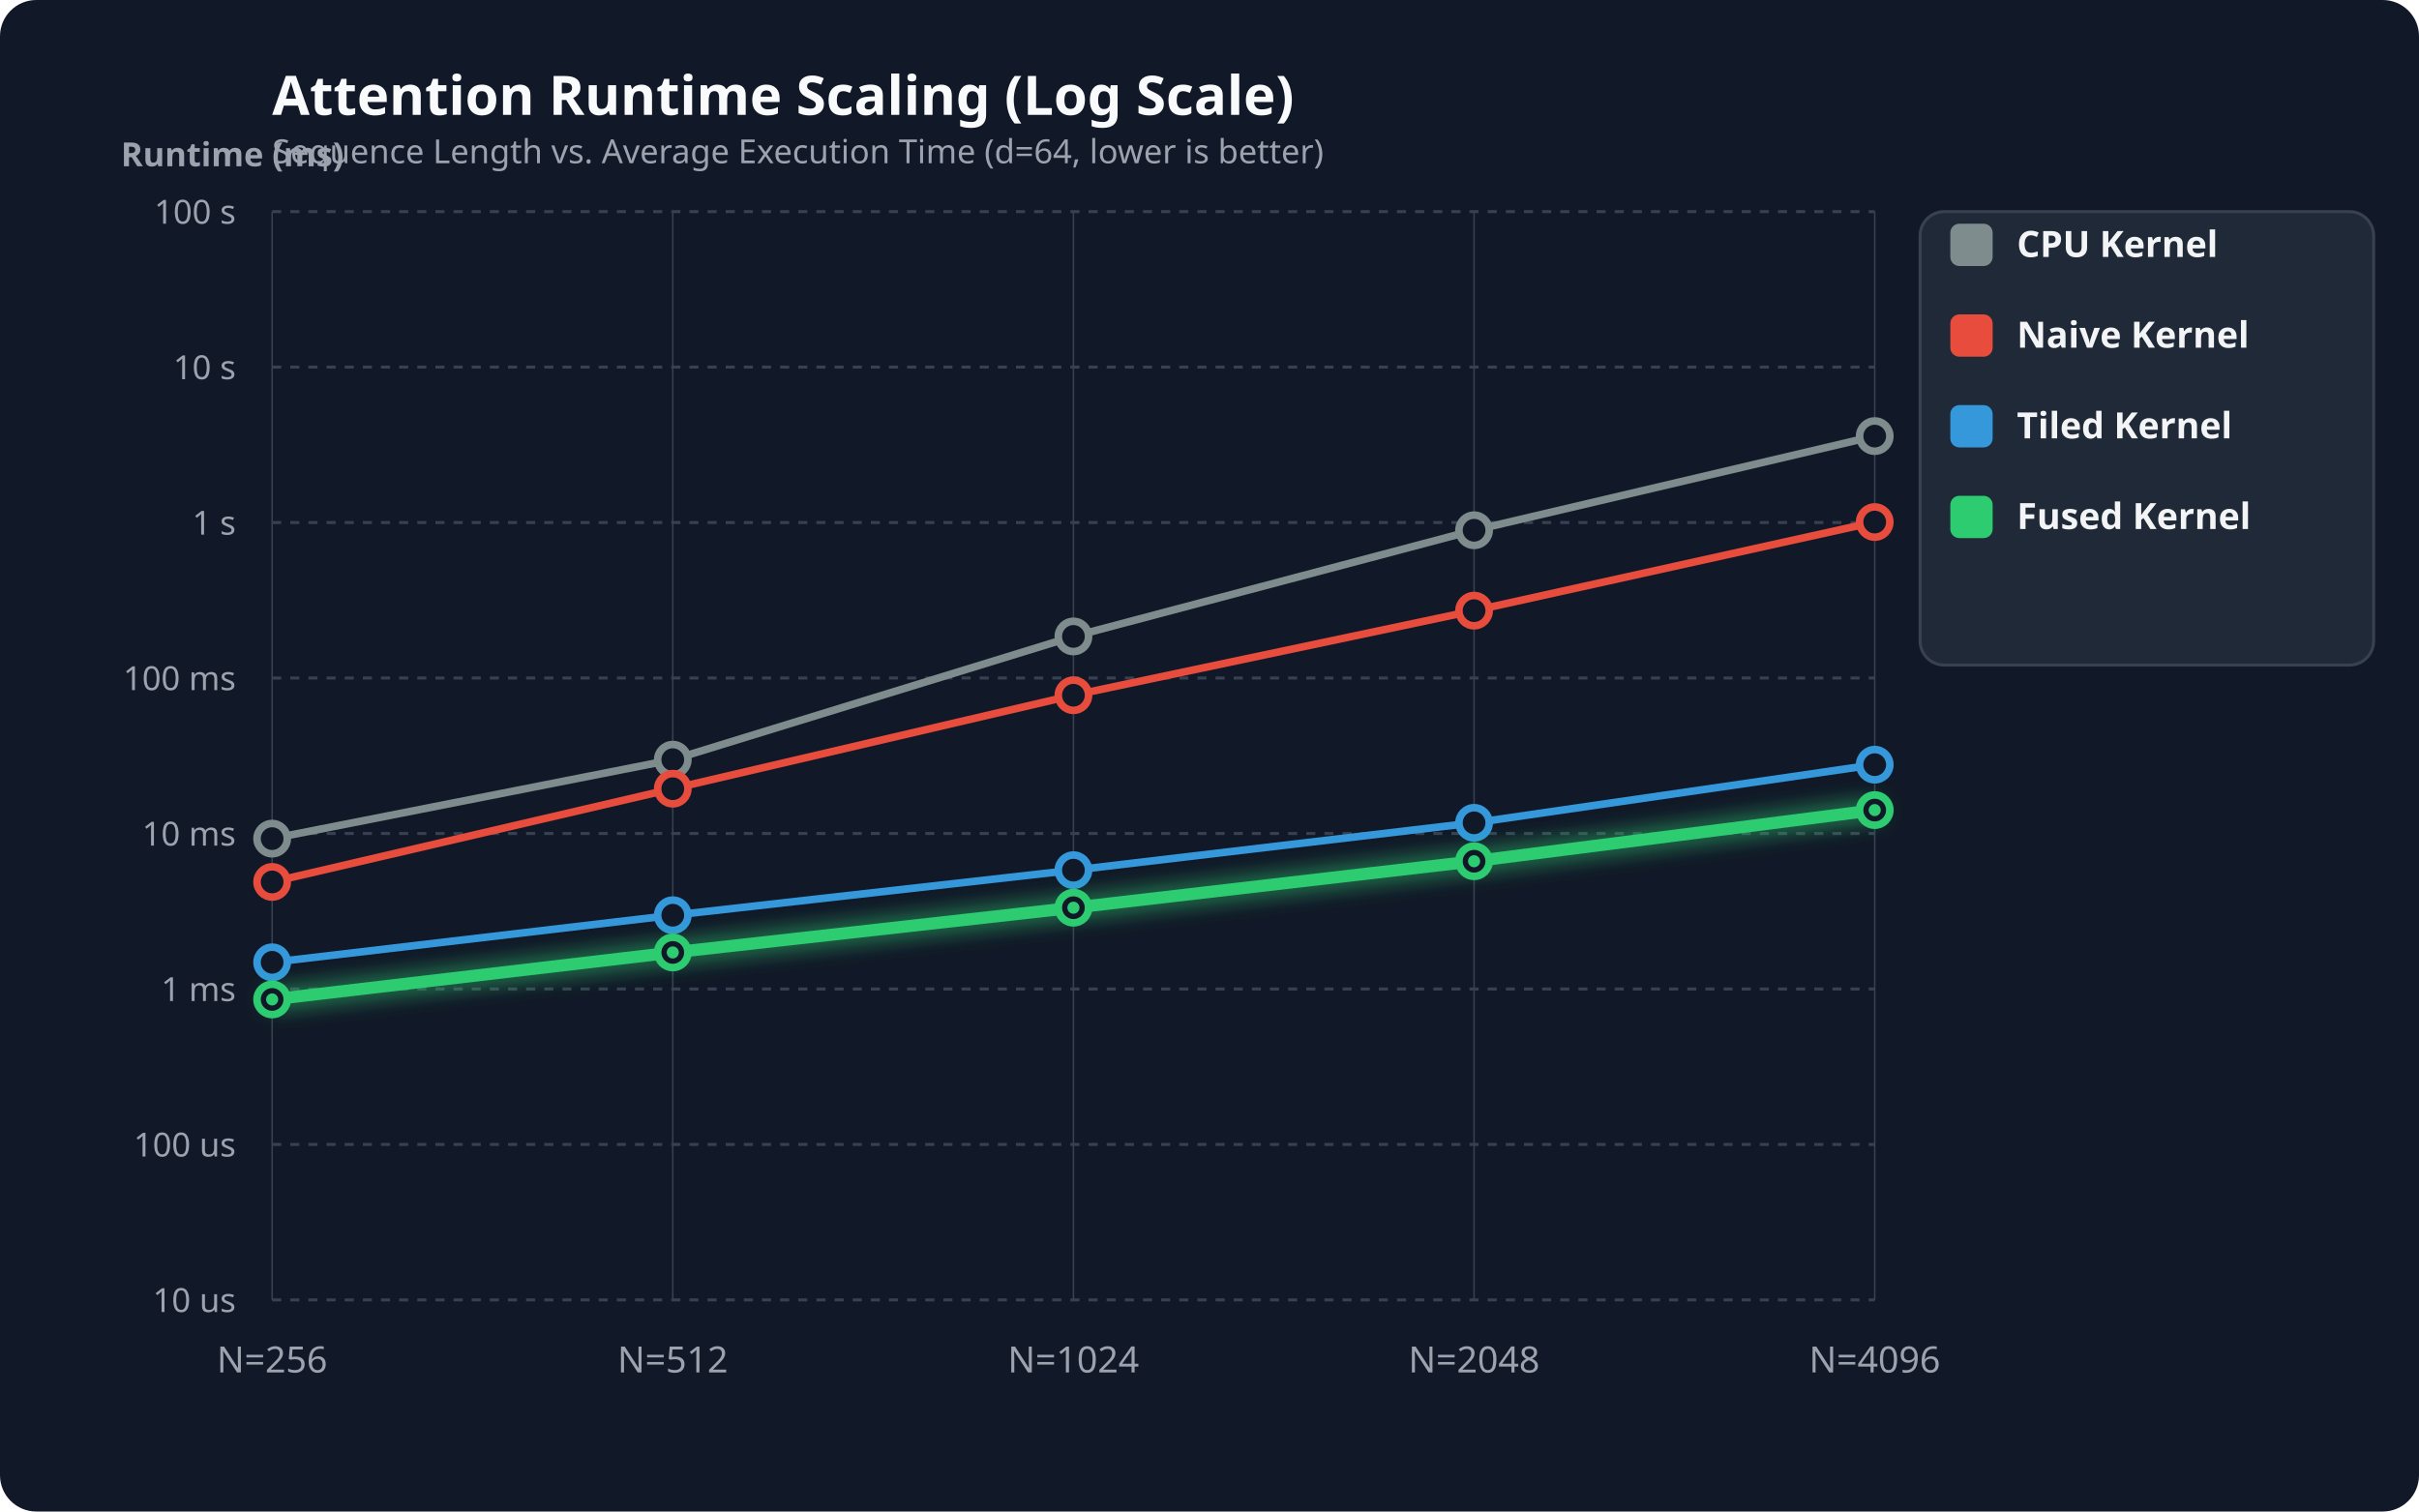
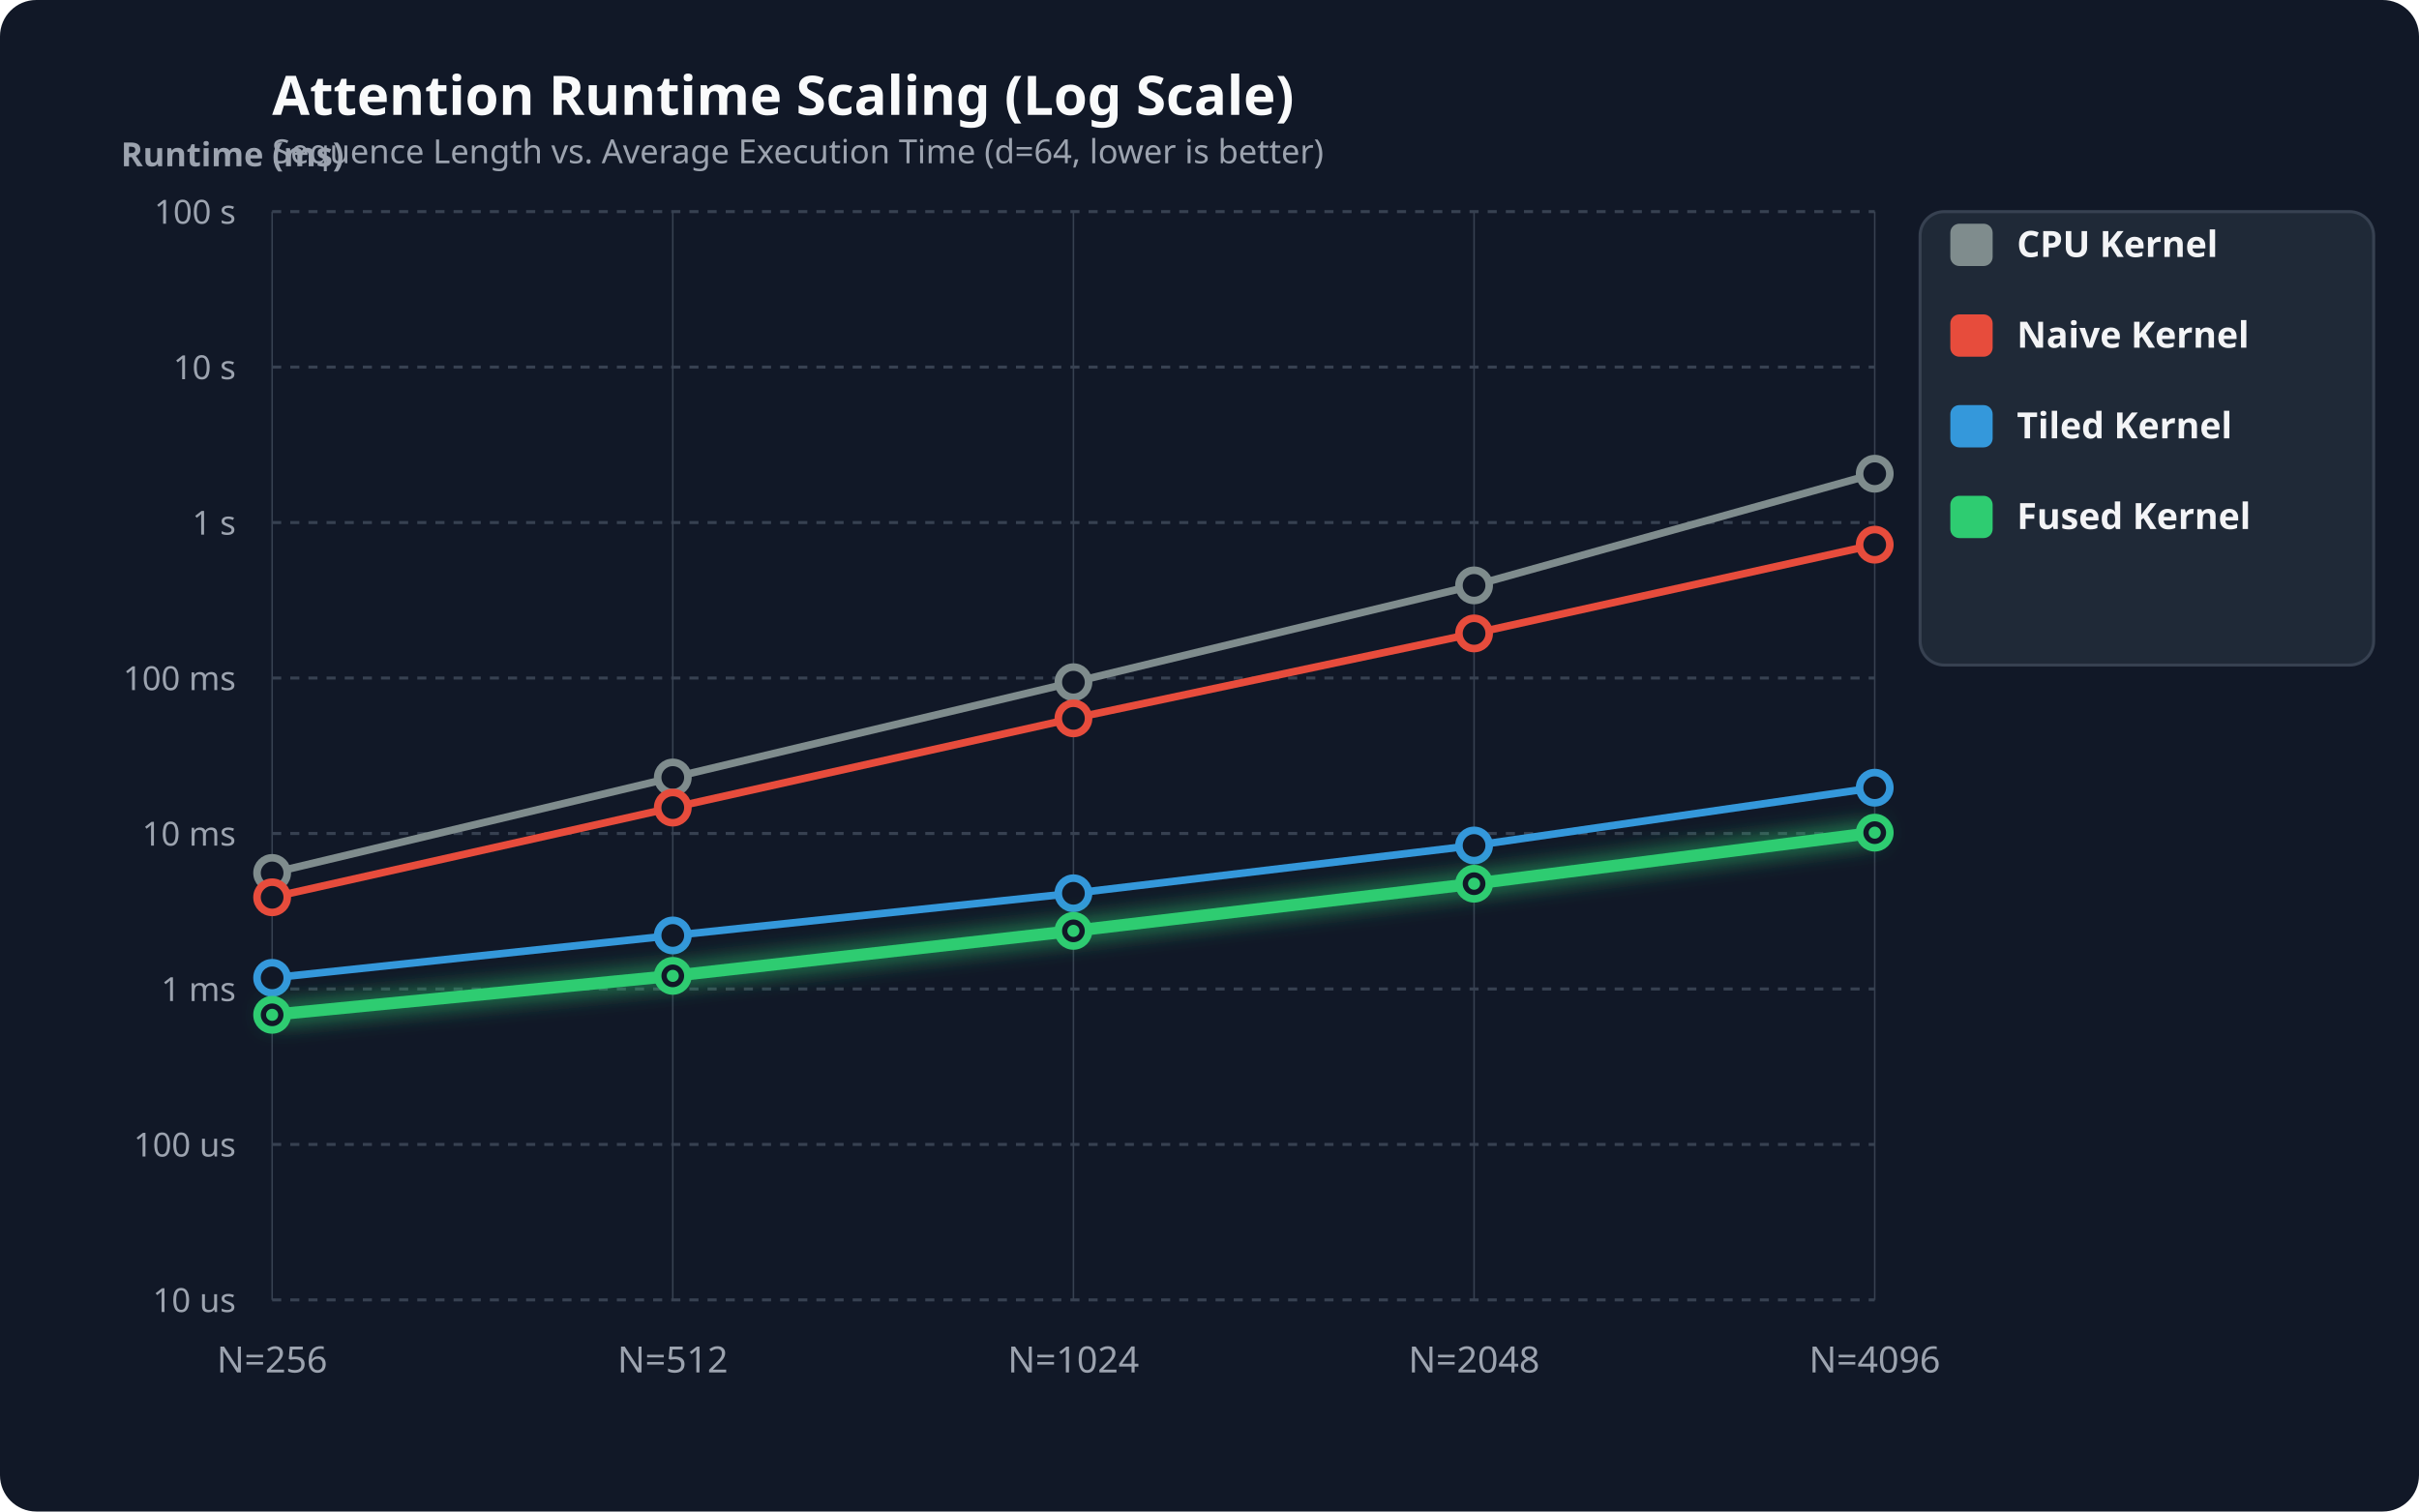
<svg xmlns="http://www.w3.org/2000/svg" viewBox="0 0 800 500" width="100%" height="100%">
  <defs>
    <filter id="fused-glow" x="-20%" y="-20%" width="140%" height="140%">
      <feGaussianBlur stdDeviation="4" result="blur" />
      <feComposite in="SourceGraphic" in2="blur" operator="over" />
    </filter>
  </defs>
  <rect width="800" height="500" fill="#111827" rx="12" />
  <line x1="90" y1="430.0" x2="620" y2="430.0" stroke="#374151" stroke-dasharray="3,3" stroke-width="1" />
  <text x="78" y="434.0" fill="#9CA3AF" font-family="system-ui, sans-serif" font-size="11" text-anchor="end">10 us</text>
  <line x1="90" y1="378.571" x2="620" y2="378.571" stroke="#374151" stroke-dasharray="3,3" stroke-width="1" />
  <text x="78" y="382.571" fill="#9CA3AF" font-family="system-ui, sans-serif" font-size="11" text-anchor="end">100 us</text>
  <line x1="90" y1="327.143" x2="620" y2="327.143" stroke="#374151" stroke-dasharray="3,3" stroke-width="1" />
  <text x="78" y="331.143" fill="#9CA3AF" font-family="system-ui, sans-serif" font-size="11" text-anchor="end">1 ms</text>
  <line x1="90" y1="275.714" x2="620" y2="275.714" stroke="#374151" stroke-dasharray="3,3" stroke-width="1" />
  <text x="78" y="279.714" fill="#9CA3AF" font-family="system-ui, sans-serif" font-size="11" text-anchor="end">10 ms</text>
  <line x1="90" y1="224.286" x2="620" y2="224.286" stroke="#374151" stroke-dasharray="3,3" stroke-width="1" />
  <text x="78" y="228.286" fill="#9CA3AF" font-family="system-ui, sans-serif" font-size="11" text-anchor="end">100 ms</text>
  <line x1="90" y1="172.857" x2="620" y2="172.857" stroke="#374151" stroke-dasharray="3,3" stroke-width="1" />
  <text x="78" y="176.857" fill="#9CA3AF" font-family="system-ui, sans-serif" font-size="11" text-anchor="end">1 s</text>
  <line x1="90" y1="121.429" x2="620" y2="121.429" stroke="#374151" stroke-dasharray="3,3" stroke-width="1" />
  <text x="78" y="125.429" fill="#9CA3AF" font-family="system-ui, sans-serif" font-size="11" text-anchor="end">10 s</text>
  <line x1="90" y1="70.0" x2="620" y2="70.0" stroke="#374151" stroke-dasharray="3,3" stroke-width="1" />
  <text x="78" y="74.0" fill="#9CA3AF" font-family="system-ui, sans-serif" font-size="11" text-anchor="end">100 s</text>
  <line x1="90.0" y1="70" x2="90.0" y2="430" stroke="#374151" stroke-width="0.5" />
  <text x="90.0" y="454" fill="#9CA3AF" font-family="system-ui, sans-serif" font-size="12" text-anchor="middle" font-weight="500">N=256</text>
  <line x1="222.5" y1="70" x2="222.5" y2="430" stroke="#374151" stroke-width="0.5" />
  <text x="222.5" y="454" fill="#9CA3AF" font-family="system-ui, sans-serif" font-size="12" text-anchor="middle" font-weight="500">N=512</text>
  <line x1="355.0" y1="70" x2="355.0" y2="430" stroke="#374151" stroke-width="0.5" />
  <text x="355.0" y="454" fill="#9CA3AF" font-family="system-ui, sans-serif" font-size="12" text-anchor="middle" font-weight="500">N=1024</text>
  <line x1="487.5" y1="70" x2="487.5" y2="430" stroke="#374151" stroke-width="0.5" />
  <text x="487.5" y="454" fill="#9CA3AF" font-family="system-ui, sans-serif" font-size="12" text-anchor="middle" font-weight="500">N=2048</text>
  <line x1="620.0" y1="70" x2="620.0" y2="430" stroke="#374151" stroke-width="0.5" />
  <text x="620.0" y="454" fill="#9CA3AF" font-family="system-ui, sans-serif" font-size="12" text-anchor="middle" font-weight="500">N=4096</text>
  <text x="90" y="38" fill="#F9FAFB" font-family="system-ui, sans-serif" font-size="18" font-weight="700">Attention Runtime Scaling (Log Scale)</text>
  <text x="90" y="54" fill="#9CA3AF" font-family="system-ui, sans-serif" font-size="11">Sequence Length vs. Average Execution Time (d=64, lower is better)</text>
-   <path d="M 90.0,277.412 L 222.5,251.294 L 355.0,210.528 L 487.5,175.405 L 620.0,144.255" fill="none" stroke="#7F8C8D" stroke-width="2.5" stroke-linecap="round" stroke-linejoin="round" />
-   <circle cx="90.0" cy="277.412" r="5" fill="#111827" stroke="#7F8C8D" stroke-width="2.5" />
-   <circle cx="222.5" cy="251.294" r="5" fill="#111827" stroke="#7F8C8D" stroke-width="2.5" />
-   <circle cx="355.0" cy="210.528" r="5" fill="#111827" stroke="#7F8C8D" stroke-width="2.5" />
-   <circle cx="487.5" cy="175.405" r="5" fill="#111827" stroke="#7F8C8D" stroke-width="2.5" />
-   <circle cx="620.0" cy="144.255" r="5" fill="#111827" stroke="#7F8C8D" stroke-width="2.5" />
-   <path d="M 90.0,291.743 L 222.5,260.901 L 355.0,229.978 L 487.5,201.999 L 620.0,172.694" fill="none" stroke="#E74C3C" stroke-width="2.5" stroke-linecap="round" stroke-linejoin="round" />
-   <circle cx="90.0" cy="291.743" r="5" fill="#111827" stroke="#E74C3C" stroke-width="2.5" />
-   <circle cx="222.5" cy="260.901" r="5" fill="#111827" stroke="#E74C3C" stroke-width="2.5" />
-   <circle cx="355.0" cy="229.978" r="5" fill="#111827" stroke="#E74C3C" stroke-width="2.5" />
-   <circle cx="487.5" cy="201.999" r="5" fill="#111827" stroke="#E74C3C" stroke-width="2.5" />
-   <circle cx="620.0" cy="172.694" r="5" fill="#111827" stroke="#E74C3C" stroke-width="2.5" />
-   <path d="M 90.0,318.326 L 222.5,302.752 L 355.0,287.844 L 487.5,272.186 L 620.0,252.95" fill="none" stroke="#3498DB" stroke-width="2.5" stroke-linecap="round" stroke-linejoin="round" />
-   <circle cx="90.0" cy="318.326" r="5" fill="#111827" stroke="#3498DB" stroke-width="2.5" />
-   <circle cx="222.5" cy="302.752" r="5" fill="#111827" stroke="#3498DB" stroke-width="2.5" />
-   <circle cx="355.0" cy="287.844" r="5" fill="#111827" stroke="#3498DB" stroke-width="2.5" />
-   <circle cx="487.5" cy="272.186" r="5" fill="#111827" stroke="#3498DB" stroke-width="2.5" />
-   <circle cx="620.0" cy="252.95" r="5" fill="#111827" stroke="#3498DB" stroke-width="2.5" />
-   <path d="M 90.0,330.607 L 222.5,315.062 L 355.0,300.262 L 487.5,284.887 L 620.0,267.974" fill="none" stroke="#2ECC71" stroke-width="4" stroke-linecap="round" stroke-linejoin="round" filter="url(#fused-glow)" />
-   <circle cx="90.0" cy="330.607" r="5" fill="#111827" stroke="#2ECC71" stroke-width="2.5" />
-   <circle cx="90.0" cy="330.607" r="2" fill="#2ECC71" />
-   <circle cx="222.5" cy="315.062" r="5" fill="#111827" stroke="#2ECC71" stroke-width="2.5" />
-   <circle cx="222.5" cy="315.062" r="2" fill="#2ECC71" />
-   <circle cx="355.0" cy="300.262" r="5" fill="#111827" stroke="#2ECC71" stroke-width="2.5" />
-   <circle cx="355.0" cy="300.262" r="2" fill="#2ECC71" />
-   <circle cx="487.5" cy="284.887" r="5" fill="#111827" stroke="#2ECC71" stroke-width="2.5" />
-   <circle cx="487.5" cy="284.887" r="2" fill="#2ECC71" />
-   <circle cx="620.0" cy="267.974" r="5" fill="#111827" stroke="#2ECC71" stroke-width="2.5" />
-   <circle cx="620.0" cy="267.974" r="2" fill="#2ECC71" />
+   <path d="M 90.0,288.761 L 222.5,257.186 L 355.0,225.667 L 487.5,193.644 L 620.0,156.701" fill="none" stroke="#7F8C8D" stroke-width="2.5" stroke-linecap="round" stroke-linejoin="round" />
+   <circle cx="90.0" cy="288.761" r="5" fill="#111827" stroke="#7F8C8D" stroke-width="2.5" />
+   <circle cx="222.5" cy="257.186" r="5" fill="#111827" stroke="#7F8C8D" stroke-width="2.5" />
+   <circle cx="355.0" cy="225.667" r="5" fill="#111827" stroke="#7F8C8D" stroke-width="2.5" />
+   <circle cx="487.5" cy="193.644" r="5" fill="#111827" stroke="#7F8C8D" stroke-width="2.5" />
+   <circle cx="620.0" cy="156.701" r="5" fill="#111827" stroke="#7F8C8D" stroke-width="2.5" />
+   <path d="M 90.0,296.818 L 222.5,267.148 L 355.0,237.627 L 487.5,209.533 L 620.0,180.174" fill="none" stroke="#E74C3C" stroke-width="2.5" stroke-linecap="round" stroke-linejoin="round" />
+   <circle cx="90.0" cy="296.818" r="5" fill="#111827" stroke="#E74C3C" stroke-width="2.5" />
+   <circle cx="222.5" cy="267.148" r="5" fill="#111827" stroke="#E74C3C" stroke-width="2.5" />
+   <circle cx="355.0" cy="237.627" r="5" fill="#111827" stroke="#E74C3C" stroke-width="2.5" />
+   <circle cx="487.5" cy="209.533" r="5" fill="#111827" stroke="#E74C3C" stroke-width="2.5" />
+   <circle cx="620.0" cy="180.174" r="5" fill="#111827" stroke="#E74C3C" stroke-width="2.5" />
+   <path d="M 90.0,323.467 L 222.5,309.442 L 355.0,295.493 L 487.5,279.683 L 620.0,260.565" fill="none" stroke="#3498DB" stroke-width="2.5" stroke-linecap="round" stroke-linejoin="round" />
+   <circle cx="90.0" cy="323.467" r="5" fill="#111827" stroke="#3498DB" stroke-width="2.5" />
+   <circle cx="222.5" cy="309.442" r="5" fill="#111827" stroke="#3498DB" stroke-width="2.5" />
+   <circle cx="355.0" cy="295.493" r="5" fill="#111827" stroke="#3498DB" stroke-width="2.5" />
+   <circle cx="487.5" cy="279.683" r="5" fill="#111827" stroke="#3498DB" stroke-width="2.5" />
+   <circle cx="620.0" cy="260.565" r="5" fill="#111827" stroke="#3498DB" stroke-width="2.5" />
+   <path d="M 90.0,335.698 L 222.5,322.807 L 355.0,307.921 L 487.5,292.322 L 620.0,275.435" fill="none" stroke="#2ECC71" stroke-width="4" stroke-linecap="round" stroke-linejoin="round" filter="url(#fused-glow)" />
+   <circle cx="90.0" cy="335.698" r="5" fill="#111827" stroke="#2ECC71" stroke-width="2.5" />
+   <circle cx="90.0" cy="335.698" r="2" fill="#2ECC71" />
+   <circle cx="222.5" cy="322.807" r="5" fill="#111827" stroke="#2ECC71" stroke-width="2.5" />
+   <circle cx="222.5" cy="322.807" r="2" fill="#2ECC71" />
+   <circle cx="355.0" cy="307.921" r="5" fill="#111827" stroke="#2ECC71" stroke-width="2.5" />
+   <circle cx="355.0" cy="307.921" r="2" fill="#2ECC71" />
+   <circle cx="487.5" cy="292.322" r="5" fill="#111827" stroke="#2ECC71" stroke-width="2.5" />
+   <circle cx="487.5" cy="292.322" r="2" fill="#2ECC71" />
+   <circle cx="620.0" cy="275.435" r="5" fill="#111827" stroke="#2ECC71" stroke-width="2.5" />
+   <circle cx="620.0" cy="275.435" r="2" fill="#2ECC71" />
  <rect x="635" y="70" width="150" height="150" fill="#1F2937" rx="8" stroke="#374151" stroke-width="1" />
  <rect x="645" y="74" width="14" height="14" fill="#7F8C8D" rx="3" />
  <text x="667" y="85" fill="#F3F4F6" font-family="system-ui, sans-serif" font-size="12" font-weight="600">CPU Kernel</text>
  <rect x="645" y="104" width="14" height="14" fill="#E74C3C" rx="3" />
  <text x="667" y="115" fill="#F3F4F6" font-family="system-ui, sans-serif" font-size="12" font-weight="600">Naive Kernel</text>
  <rect x="645" y="134" width="14" height="14" fill="#3498DB" rx="3" />
  <text x="667" y="145" fill="#F3F4F6" font-family="system-ui, sans-serif" font-size="12" font-weight="600">Tiled Kernel</text>
  <rect x="645" y="164" width="14" height="14" fill="#2ECC71" rx="3" />
  <text x="667" y="175" fill="#F3F4F6" font-family="system-ui, sans-serif" font-size="12" font-weight="600">Fused Kernel</text>
  <text x="40" y="55" fill="#9CA3AF" font-family="system-ui, sans-serif" font-size="11" font-weight="600">Runtime (ms)</text>
</svg>
